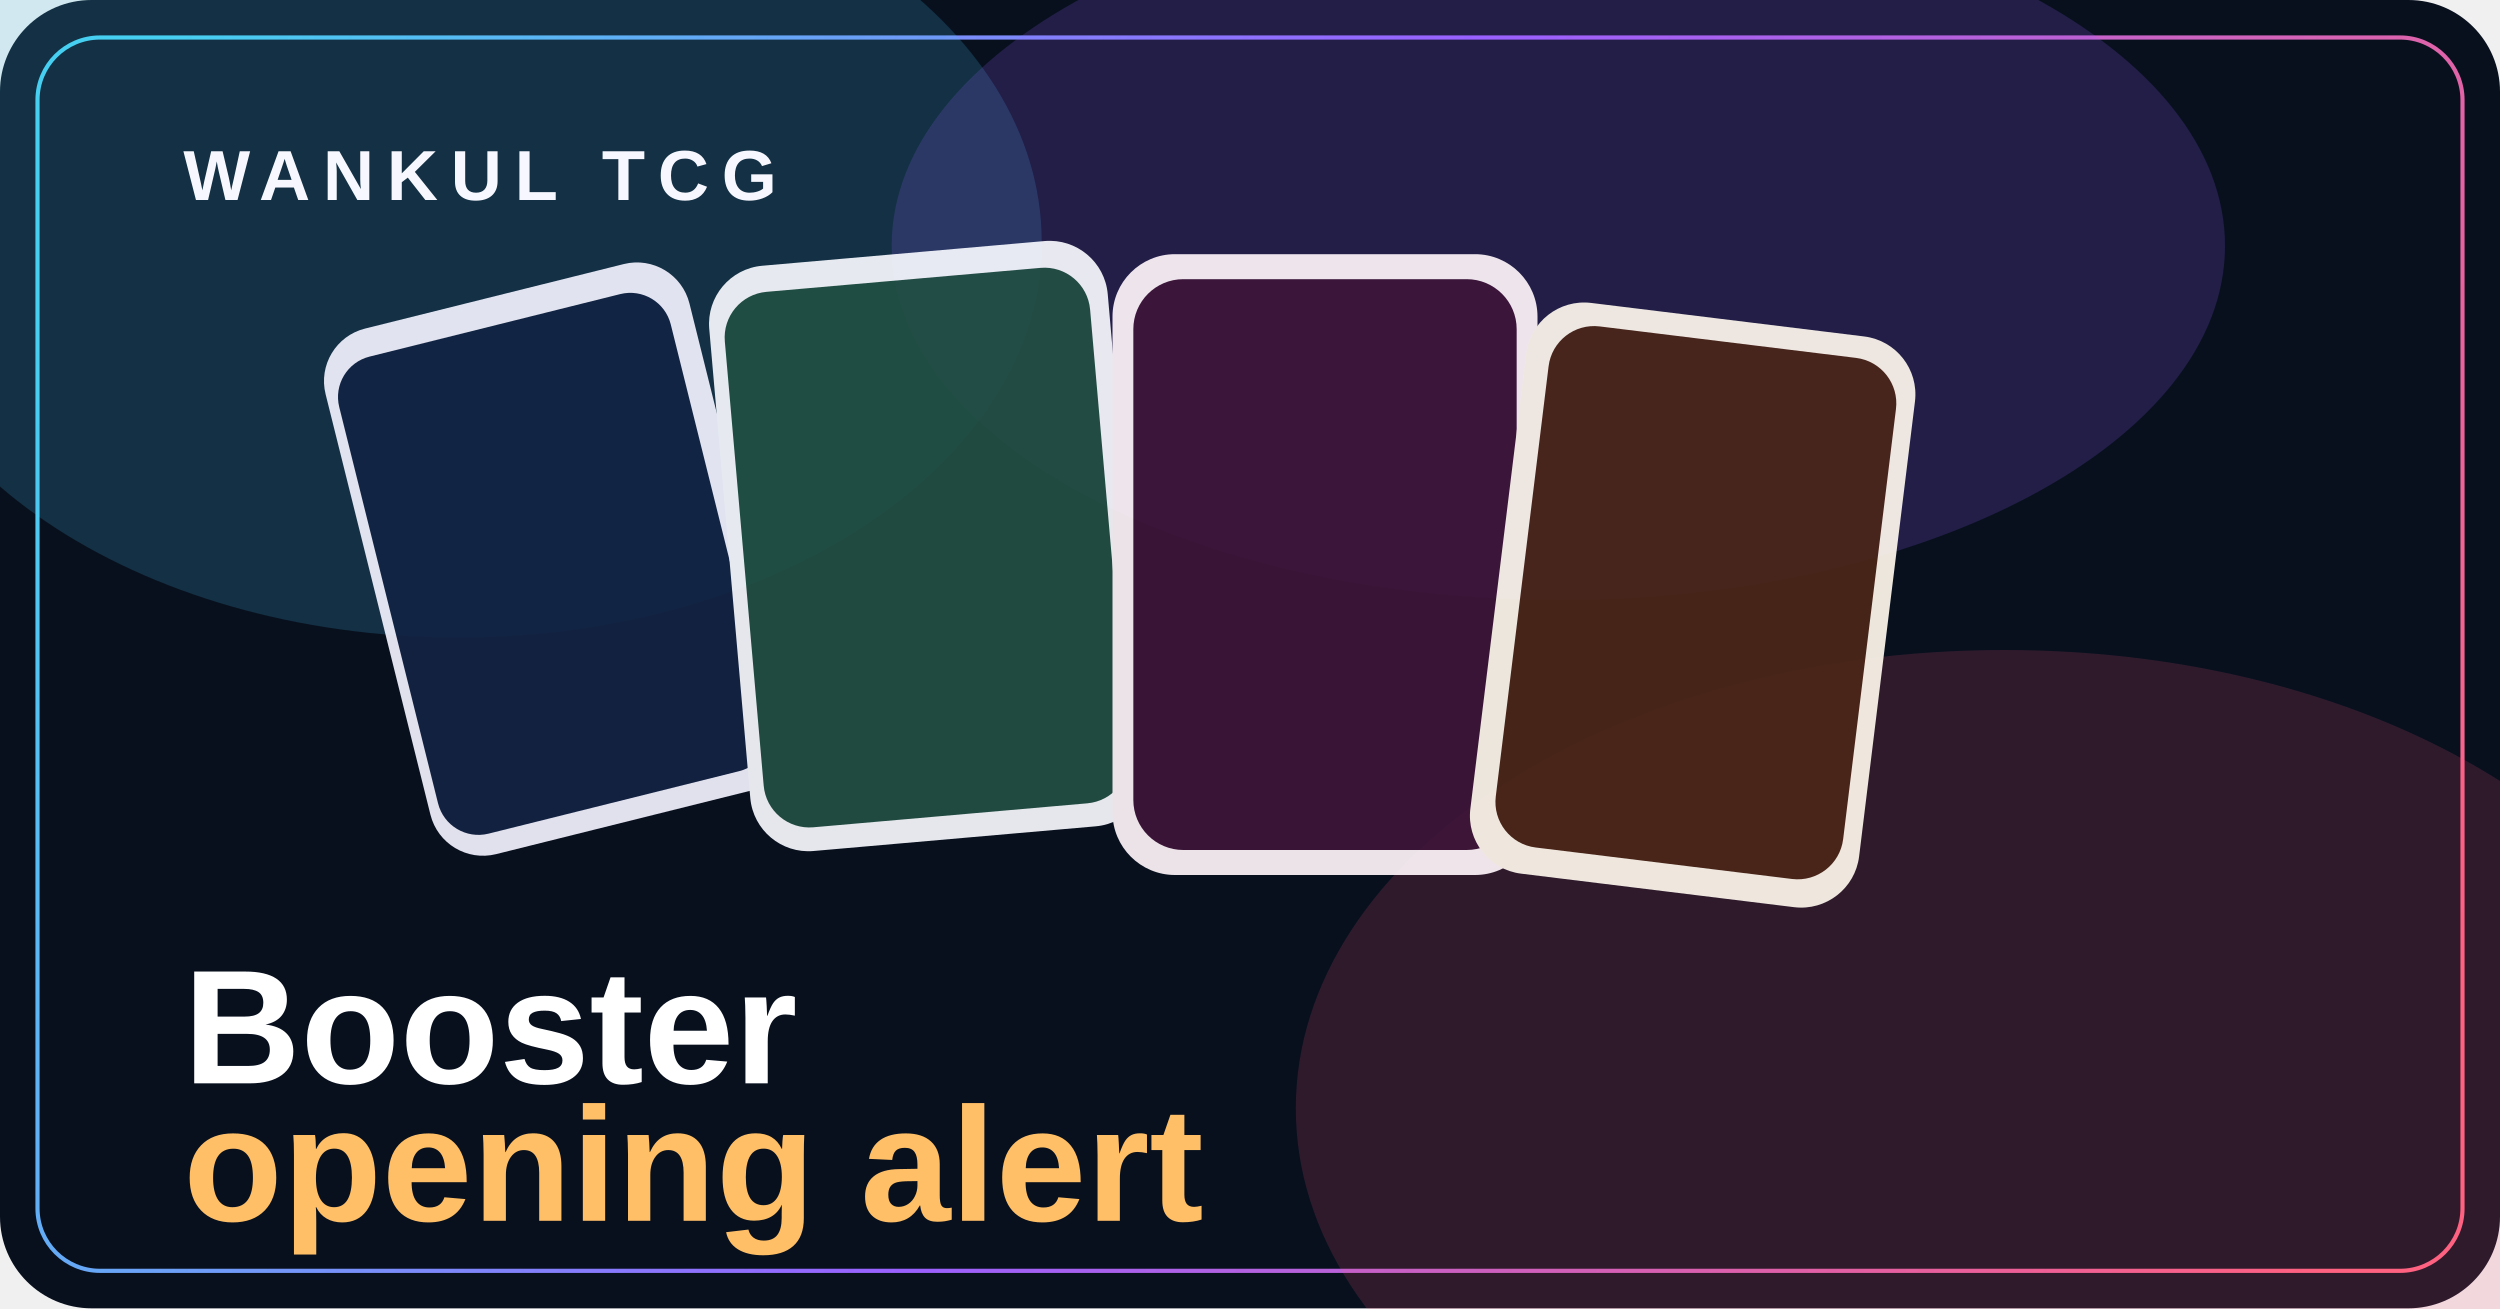
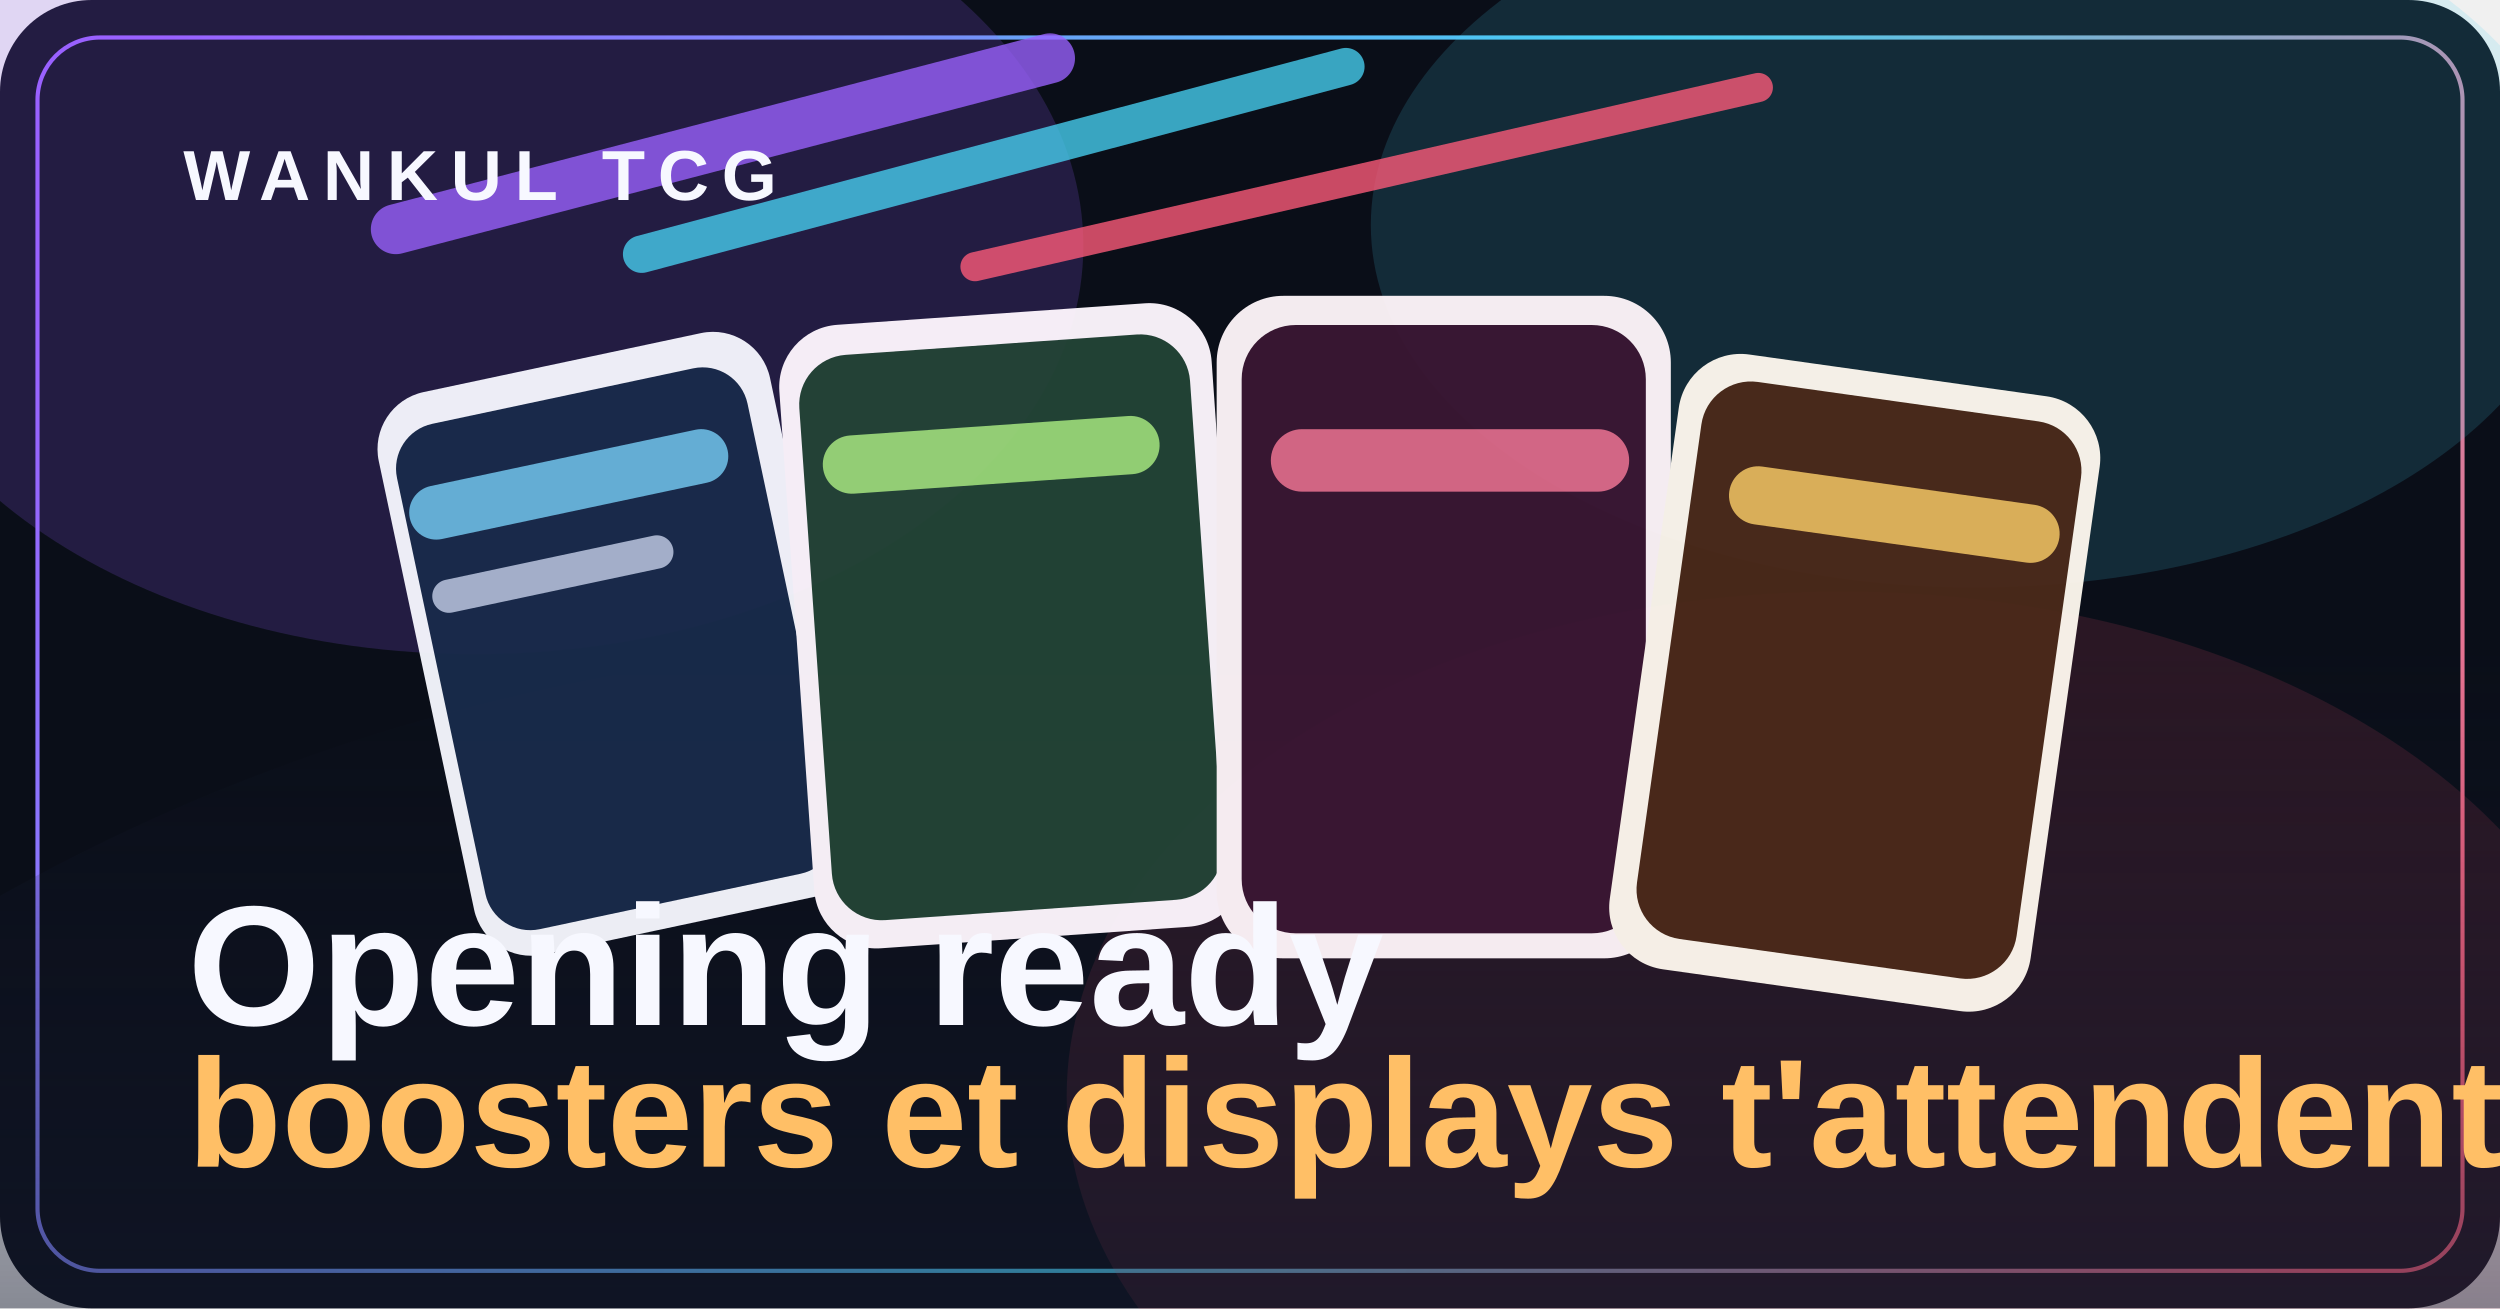
<svg xmlns="http://www.w3.org/2000/svg" width="1200" height="628" viewBox="0 0 1200 628" fill="none">
-   <rect width="1200" height="628" rx="44" fill="#08101E" />
+   <rect width="1200" height="628" rx="44" fill="#0A0E18" />
  <rect x="18" y="18" width="1164" height="592" rx="30" stroke="url(#stroke)" stroke-width="2" />
-   <ellipse cx="220" cy="116" rx="280" ry="190" fill="#45C7F1" fill-opacity="0.18" />
-   <ellipse cx="962" cy="532" rx="340" ry="220" fill="#FF5578" fill-opacity="0.16" />
-   <ellipse cx="748" cy="118" rx="320" ry="170" fill="#9A61FF" fill-opacity="0.18" />
-   <g opacity="0.92">
-     <rect x="150" y="164" width="180" height="260" rx="26" transform="rotate(-14 150 164)" fill="#F3F2FF" />
-     <rect x="158" y="176" width="164" height="236" rx="20" transform="rotate(-14 158 176)" fill="#122343" />
-     <rect x="338" y="130" width="192" height="282" rx="28" transform="rotate(-5 338 130)" fill="#F8FAFF" />
-     <rect x="346" y="142" width="176" height="258" rx="22" transform="rotate(-5 346 142)" fill="#224F43" />
-     <rect x="534" y="122" width="204" height="298" rx="30" fill="#FFF5FA" />
-     <rect x="544" y="134" width="184" height="274" rx="24" fill="#3D1538" />
-     <rect x="736" y="142" width="188" height="276" rx="28" transform="rotate(7 736 142)" fill="#FFF9EE" />
-     <rect x="746" y="154" width="168" height="252" rx="22" transform="rotate(7 746 154)" fill="#4B2618" />
+   <ellipse cx="228" cy="118" rx="292" ry="196" fill="#9A61FF" fill-opacity="0.18" />
+   <ellipse cx="948" cy="108" rx="290" ry="174" fill="#47CFF1" fill-opacity="0.15" />
+   <ellipse cx="884" cy="526" rx="372" ry="242" fill="#FF5B7A" fill-opacity="0.13" />
+   <path d="M0 430C196 320 408 292 646 308C892 324 1040 284 1200 214V628H0V430Z" fill="url(#floor)" fill-opacity="0.48" />
+   <g opacity="0.95">
+     <rect x="176" y="194" width="192" height="276" rx="28" transform="rotate(-12 176 194)" fill="#F7F8FF" />
+     <rect x="186" y="208" width="172" height="248" rx="22" transform="rotate(-12 186 208)" fill="#182A4A" />
+     <rect x="194" y="236" width="156" height="26" rx="13" transform="rotate(-12 194 236)" fill="#7BD7FF" fill-opacity="0.8" />
+     <rect x="206" y="280" width="118" height="16" rx="8" transform="rotate(-12 206 280)" fill="#DCE7FF" fill-opacity="0.74" />
+     <rect x="372" y="158" width="208" height="300" rx="30" transform="rotate(-4 372 158)" fill="#FFF8FF" />
+     <rect x="382" y="172" width="188" height="272" rx="24" transform="rotate(-4 382 172)" fill="#234336" />
+     <rect x="394" y="210" width="162" height="28" rx="14" transform="rotate(-4 394 210)" fill="#B9FF8B" fill-opacity="0.78" />
+     <rect x="584" y="142" width="218" height="318" rx="32" fill="#FFF6FA" />
+     <rect x="596" y="156" width="194" height="292" rx="26" fill="#3A1632" />
+     <rect x="610" y="206" width="172" height="30" rx="15" fill="#FF7B9B" fill-opacity="0.82" />
+     <rect x="810" y="166" width="204" height="298" rx="30" transform="rotate(8 810 166)" fill="#FFF9EF" />
+     <rect x="820" y="180" width="184" height="270" rx="24" transform="rotate(8 820 180)" fill="#4A2919" />
+     <rect x="832" y="222" width="160" height="28" rx="14" transform="rotate(8 832 222)" fill="#FFCF67" fill-opacity="0.84" />
+   </g>
+   <g opacity="0.78">
+     <path d="M190 110L504 28" stroke="#9A61FF" stroke-width="24" stroke-linecap="round" />
+     <path d="M308 122L646 32" stroke="#47CFF1" stroke-width="18" stroke-linecap="round" />
+     <path d="M468 128L844 42" stroke="#FF5B7A" stroke-width="14" stroke-linecap="round" />
  </g>
  <text x="88" y="96" fill="#F7F8FF" font-family="Arial, sans-serif" font-size="34" font-weight="700" letter-spacing="0.18em">WANKUL TCG</text>
-   <text x="88" y="520" fill="#FFFFFF" font-family="Arial, sans-serif" font-size="78" font-weight="900">Booster</text>
-   <text x="88" y="586" fill="#FFBF66" font-family="Arial, sans-serif" font-size="78" font-weight="900">opening alert</text>
+   <text x="90" y="492" fill="#F7F8FF" font-family="Arial, sans-serif" font-size="82" font-weight="900">Opening ready</text>
+   <text x="90" y="560" fill="#FFBF66" font-family="Arial, sans-serif" font-size="74" font-weight="900">boosters et displays t'attendent</text>
  <defs>
-     <linearGradient id="stroke" x1="62" y1="58" x2="1136" y2="564" gradientUnits="userSpaceOnUse">
-       <stop stop-color="#48D2F1" />
-       <stop offset="0.48" stop-color="#9A61FF" />
+     <linearGradient id="stroke" x1="58" y1="52" x2="1144" y2="570" gradientUnits="userSpaceOnUse">
+       <stop stop-color="#9A61FF" />
+       <stop offset="0.54" stop-color="#47CFF1" />
      <stop offset="1" stop-color="#FF6482" />
+     </linearGradient>
+     <linearGradient id="floor" x1="600" y1="308" x2="600" y2="628" gradientUnits="userSpaceOnUse">
+       <stop stop-color="#151B31" stop-opacity="0" />
+       <stop offset="1" stop-color="#151B31" />
    </linearGradient>
  </defs>
</svg>
